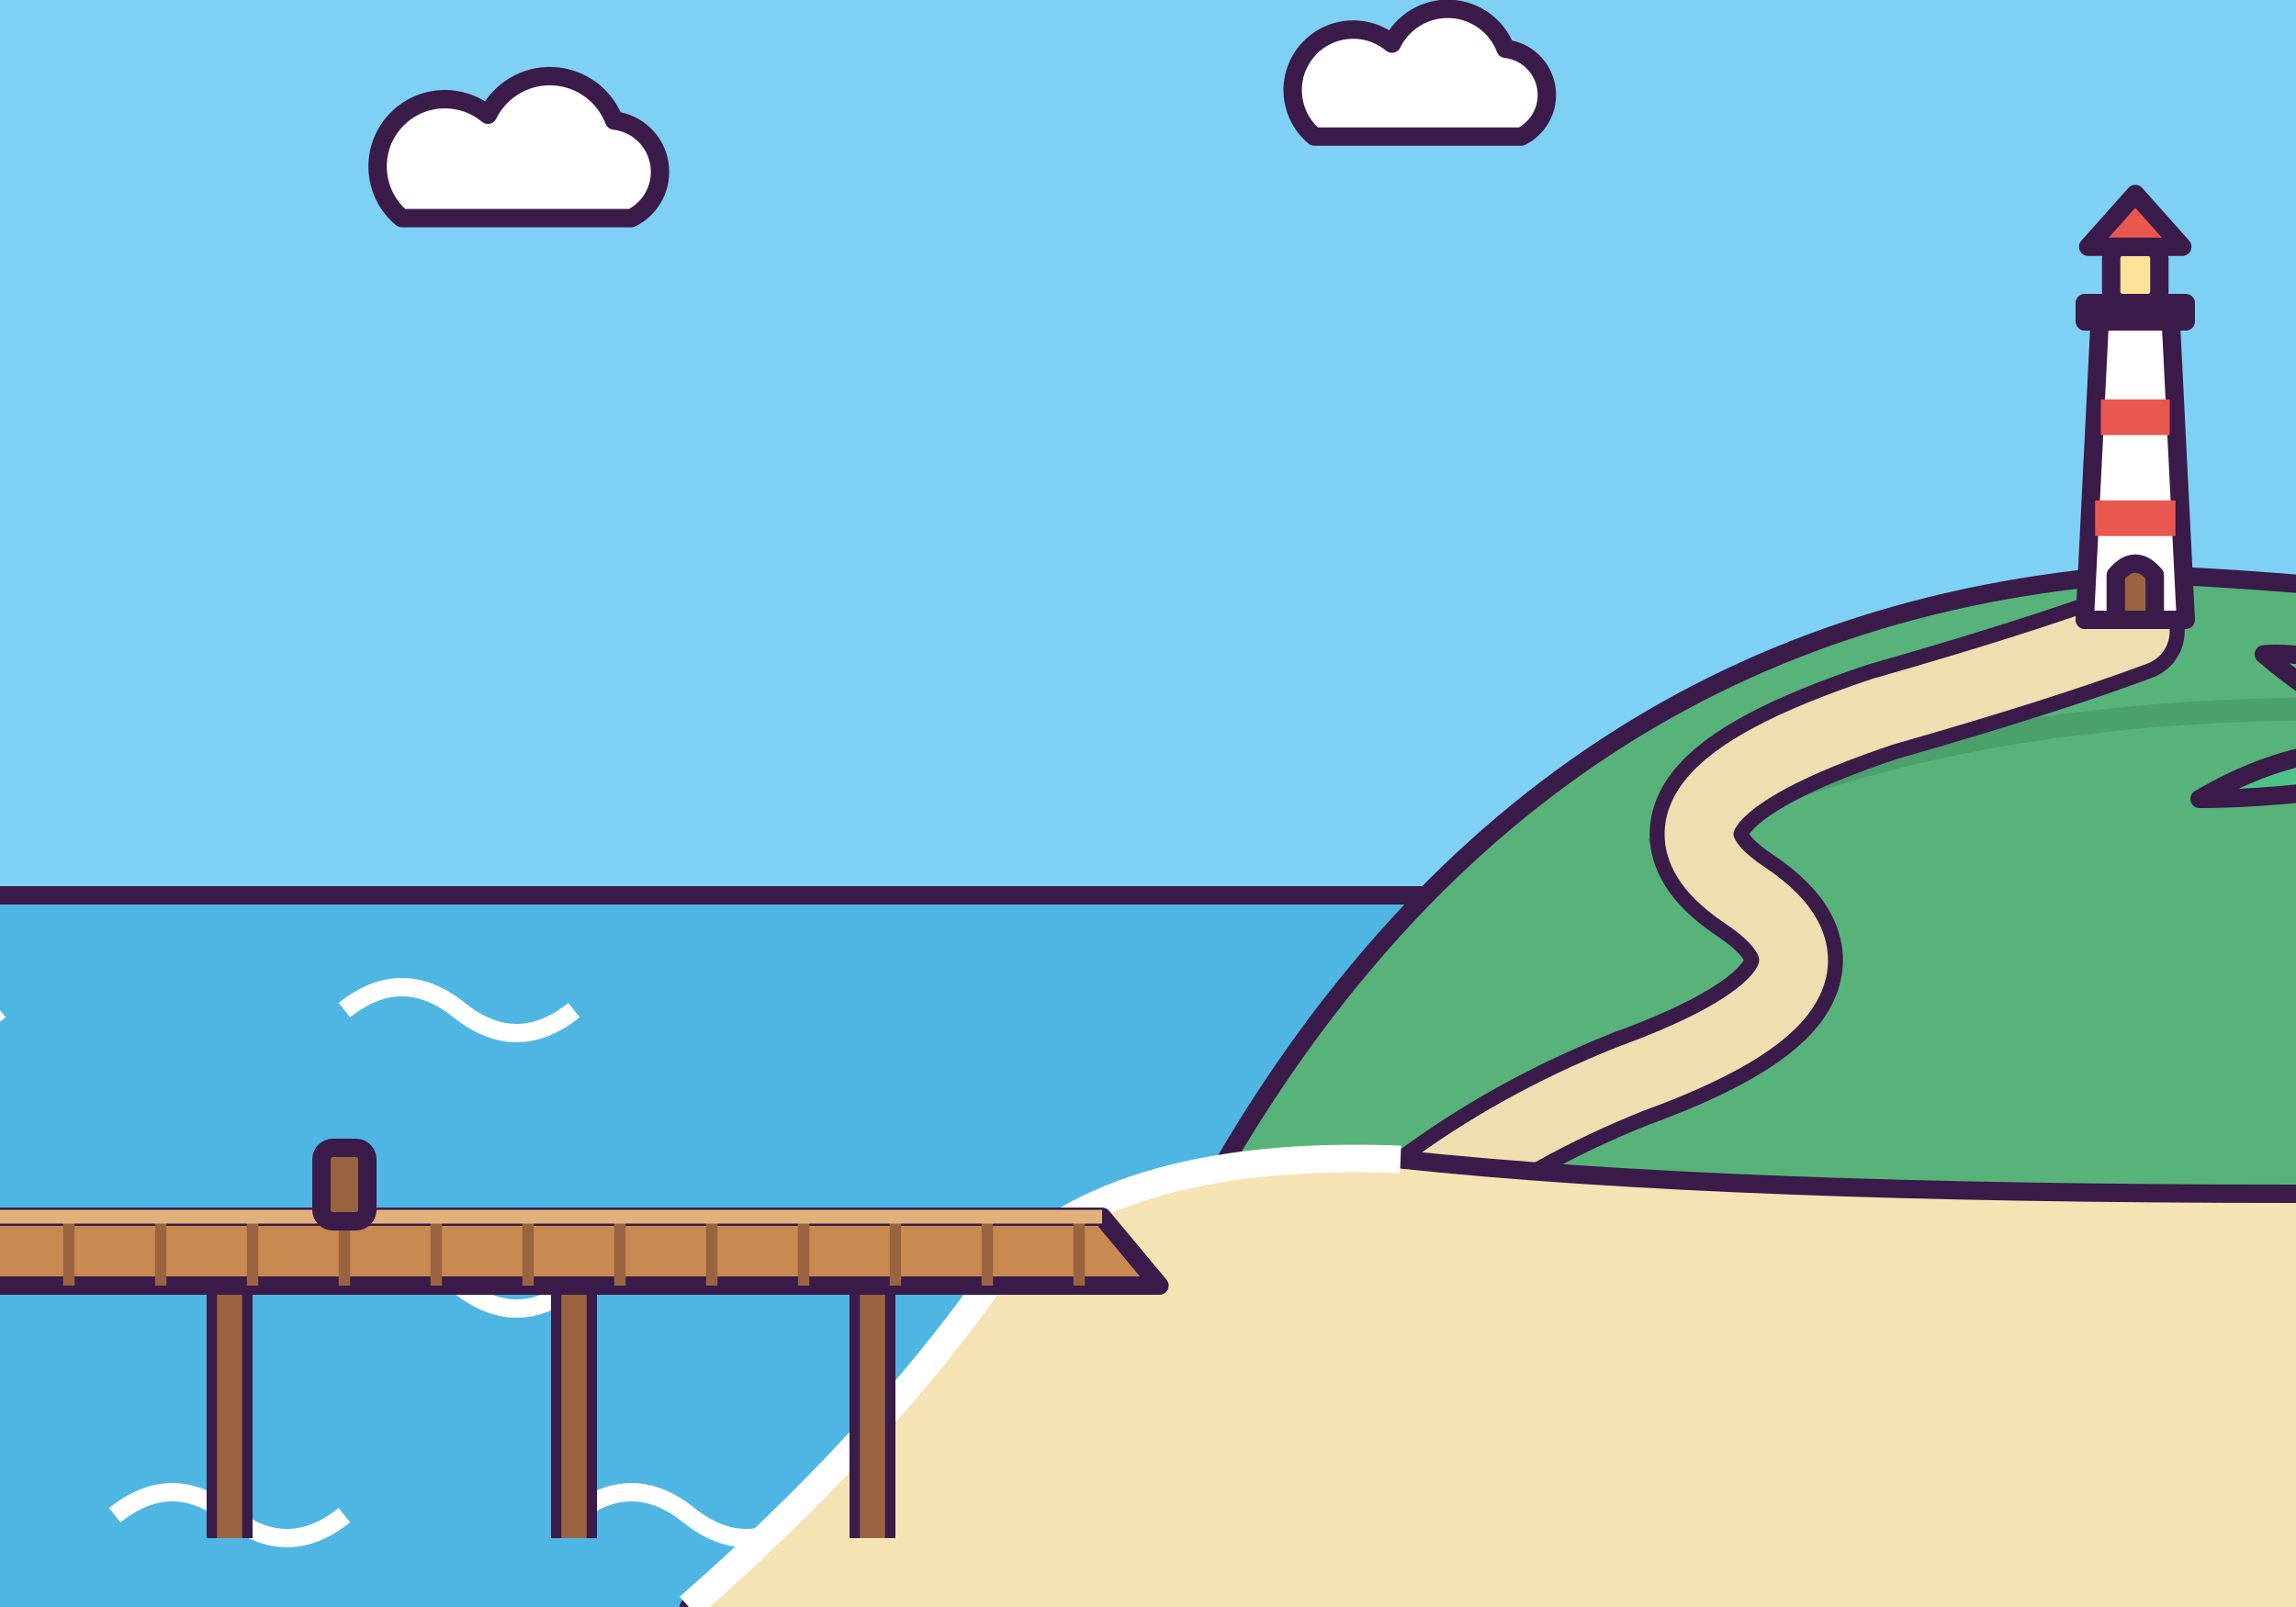
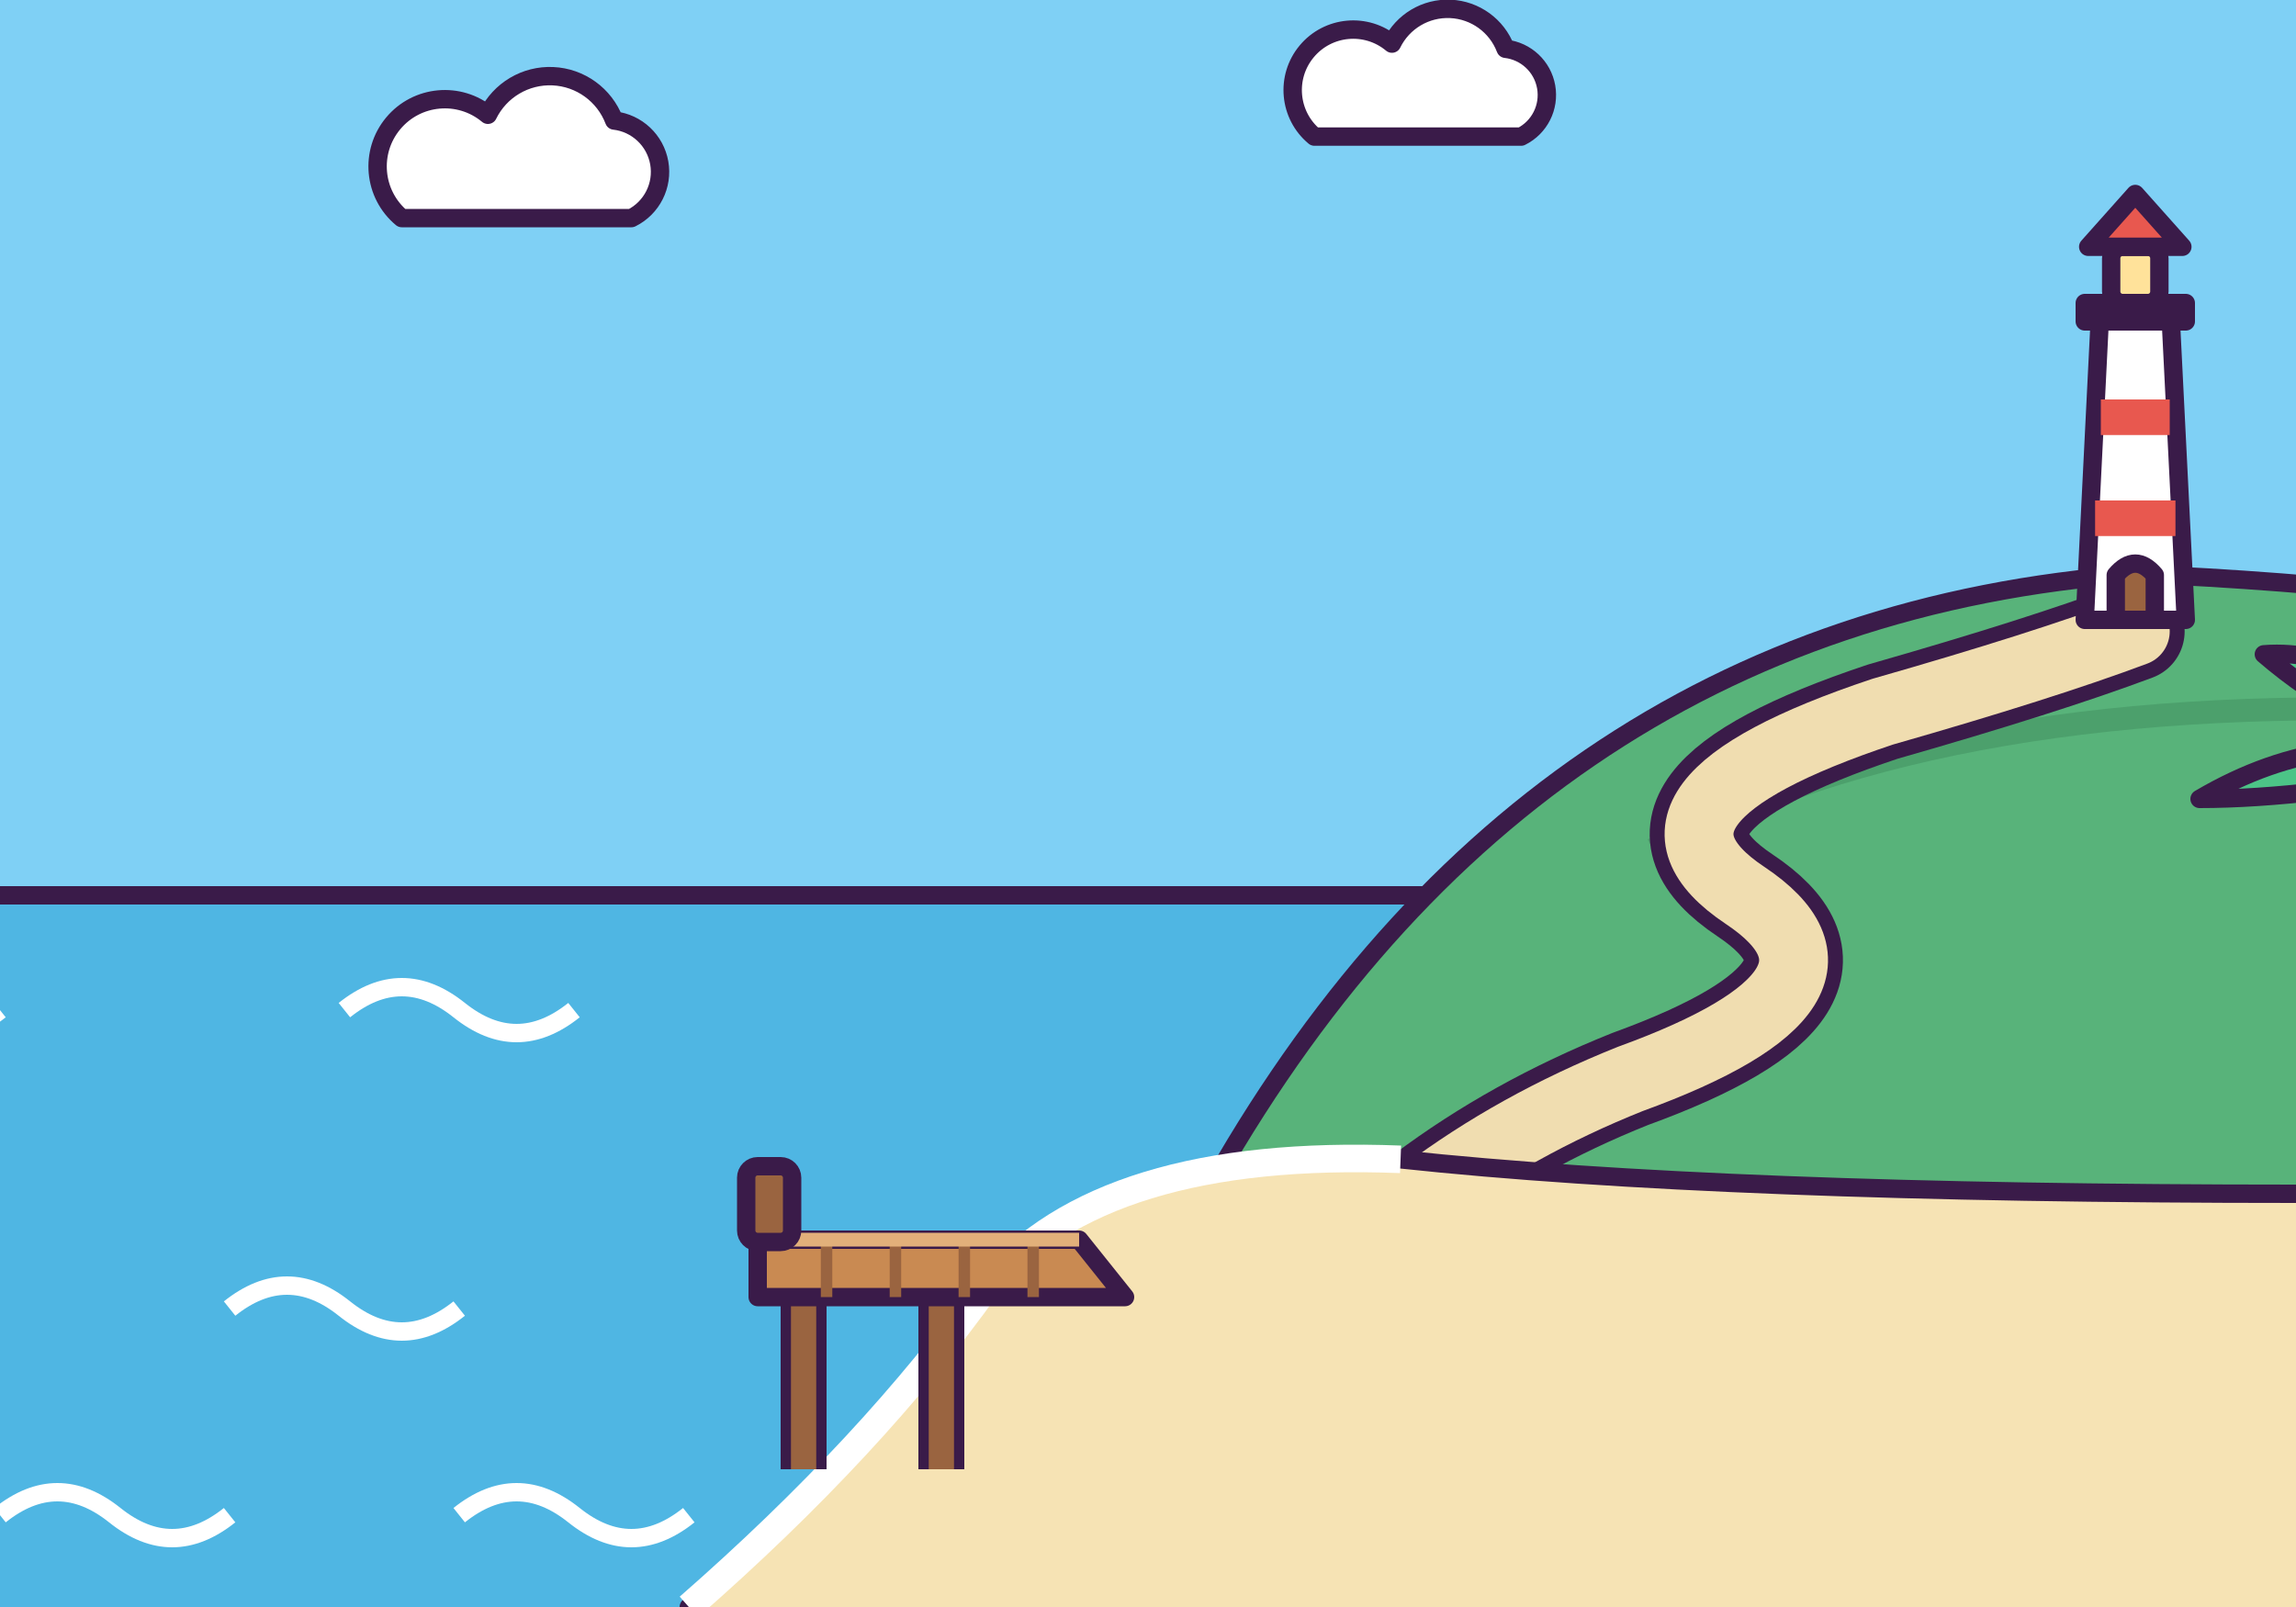
<svg xmlns="http://www.w3.org/2000/svg" viewBox="0 0 200 140" preserveAspectRatio="xMidYMax meet" overflow="visible">
  <rect x="-400" y="-300" width="1000" height="600" fill="#7FD0F5" />
  <g class="tp tp-cloud">
    <path transform="translate(30 8) scale(0.5)" d="M10 22 h40 a9 9 0 0 0 -3 -17 a12 12 0 0 0 -22 -1 a8 8 0 0 0 -15 18z" fill="#fff" stroke="#3A1B49" stroke-width="3.20" stroke-linejoin="round" />
  </g>
  <g class="tp tp-cloud">
    <path transform="translate(110 2) scale(0.45)" d="M10 22 h40 a9 9 0 0 0 -3 -17 a12 12 0 0 0 -22 -1 a8 8 0 0 0 -15 18z" fill="#fff" stroke="#3A1B49" stroke-width="3.56" stroke-linejoin="round" />
  </g>
  <g class="bg-far">
    <path d="M-160 80 Q-120 62 -80 80Z" fill="#BFE6CC" stroke="#A79BBB" stroke-width="1.1" stroke-linejoin="round" />
  </g>
  <rect x="-400" y="78" width="1000" height="400" fill="#4FB6E3" stroke="#3A1B49" stroke-width="1.6" stroke-linejoin="round" stroke-linecap="round" />
  <path d="M-70 88 q5 -4 10 0 q5 4 10 0" stroke="#fff" stroke-width="1.6" fill="none" />
  <path d="M-20 88 q5 -4 10 0 q5 4 10 0" stroke="#fff" stroke-width="1.6" fill="none" />
  <path d="M30 88 q5 -4 10 0 q5 4 10 0" stroke="#fff" stroke-width="1.6" fill="none" />
  <path d="M-60 132 q5 -4 10 0 q5 4 10 0" stroke="#fff" stroke-width="1.6" fill="none" />
-   <path d="M10 132 q5 -4 10 0 q5 4 10 0" stroke="#fff" stroke-width="1.6" fill="none" />
-   <path d="M50 132 q5 -4 10 0 q5 4 10 0" stroke="#fff" stroke-width="1.6" fill="none" />
-   <path d="M-30 112 q5 -4 10 0 q5 4 10 0" stroke="#fff" stroke-width="1.6" fill="none" />
-   <path d="M30 112 q5 -4 10 0 q5 4 10 0" stroke="#fff" stroke-width="1.6" fill="none" />
+   <path d="M0 132 q5 -4 10 0 q5 4 10 0" stroke="#fff" stroke-width="1.6" fill="none" />
+   <path d="M40 132 q5 -4 10 0 q5 4 10 0" stroke="#fff" stroke-width="1.6" fill="none" />
+   <path d="M-30 114 q5 -4 10 0 q5 4 10 0" stroke="#fff" stroke-width="1.6" fill="none" />
+   <path d="M20 114 q5 -4 10 0 q5 4 10 0" stroke="#fff" stroke-width="1.6" fill="none" />
  <path d="M104 106 Q132 54 186 50 Q236 52 300 70 V106Z" fill="#58B37A" stroke="#3A1B49" stroke-width="1.6" stroke-linejoin="round" stroke-linecap="round" />
  <path d="M144 74 Q170 60 214 62" fill="none" stroke="#4CA06C" stroke-width="2" />
  <path d="M124 104 Q132 98 142 94 Q164 86 152 78 Q140 70 164 62 Q178 58 186 55" fill="none" stroke="#3A1B49" stroke-width="8.6" stroke-linecap="round" stroke-linejoin="round" />
  <path d="M124 104 Q132 98 142 94 Q164 86 152 78 Q140 70 164 62 Q178 58 186 55" fill="none" stroke="#F0DDB0" stroke-width="6" stroke-linecap="round" stroke-linejoin="round" />
  <path d="M181.6 54 L182.9 28 H189.1 L190.4 54Z" fill="#FFFFFF" stroke="#3A1B49" stroke-width="1.6" stroke-linejoin="round" stroke-linecap="round" />
  <path d="M182.5 46.7 H189.5 V43.6 H182.5Z" fill="#E8584F" />
  <path d="M183 37.9 H189 V34.8 H183Z" fill="#E8584F" />
  <rect x="181.6" y="26.4" width="8.8" height="1.6" fill="#B9B4C6" stroke="#3A1B49" stroke-width="1.6" stroke-linejoin="round" stroke-linecap="round" />
  <rect x="183.9" y="21.5" width="4.2" height="4.9" rx="1" fill="#FFE29A" stroke="#3A1B49" stroke-width="1.6" stroke-linejoin="round" stroke-linecap="round" />
  <path d="M181.9 21.5 L186 16.9 L190.1 21.5Z" fill="#E8584F" stroke="#3A1B49" stroke-width="1.6" stroke-linejoin="round" stroke-linecap="round" />
  <path d="M184.3 54 V50.1 Q186 48.1 187.7 50.1 V54Z" fill="#9A6440" stroke="#3A1B49" stroke-width="1.6" stroke-linejoin="round" stroke-linecap="round" />
  <path d="M600 102 Q300 104 200 104 Q150 104 122 101 Q96 100 86 112 Q76 126 60 140 V400 H600Z" fill="#F6E3B4" stroke="#3A1B49" stroke-width="1.6" stroke-linejoin="round" stroke-linecap="round" />
  <path d="M122 101 Q96 100 86 112 Q76 126 60 140" fill="none" stroke="#fff" stroke-width="2.4" />
-   <path d="M-70 112 V134" stroke="#3A1B49" stroke-width="4" />
-   <path d="M-70 112 V134" stroke="#9A6440" stroke-width="2.2" />
-   <path d="M-40 112 V134" stroke="#3A1B49" stroke-width="4" />
-   <path d="M-40 112 V134" stroke="#9A6440" stroke-width="2.2" />
-   <path d="M-10 112 V134" stroke="#3A1B49" stroke-width="4" />
-   <path d="M-10 112 V134" stroke="#9A6440" stroke-width="2.2" />
-   <path d="M20 112 V134" stroke="#3A1B49" stroke-width="4" />
-   <path d="M20 112 V134" stroke="#9A6440" stroke-width="2.2" />
-   <path d="M50 112 V134" stroke="#3A1B49" stroke-width="4" />
-   <path d="M50 112 V134" stroke="#9A6440" stroke-width="2.2" />
-   <path d="M76 112 V134" stroke="#3A1B49" stroke-width="4" />
-   <path d="M76 112 V134" stroke="#9A6440" stroke-width="2.2" />
-   <path d="M-80 106 H96 L101 112 H-80Z" fill="#C98A52" stroke="#3A1B49" stroke-width="1.6" stroke-linejoin="round" stroke-linecap="round" />
-   <path d="M-74 106 V112" stroke="#9A6440" stroke-width="1" />
-   <path d="M-66 106 V112" stroke="#9A6440" stroke-width="1" />
-   <path d="M-58 106 V112" stroke="#9A6440" stroke-width="1" />
-   <path d="M-50 106 V112" stroke="#9A6440" stroke-width="1" />
-   <path d="M-42 106 V112" stroke="#9A6440" stroke-width="1" />
-   <path d="M-34 106 V112" stroke="#9A6440" stroke-width="1" />
-   <path d="M-26 106 V112" stroke="#9A6440" stroke-width="1" />
-   <path d="M-18 106 V112" stroke="#9A6440" stroke-width="1" />
-   <path d="M-10 106 V112" stroke="#9A6440" stroke-width="1" />
-   <path d="M-2 106 V112" stroke="#9A6440" stroke-width="1" />
-   <path d="M6 106 V112" stroke="#9A6440" stroke-width="1" />
-   <path d="M14 106 V112" stroke="#9A6440" stroke-width="1" />
-   <path d="M22 106 V112" stroke="#9A6440" stroke-width="1" />
-   <path d="M30 106 V112" stroke="#9A6440" stroke-width="1" />
-   <path d="M38 106 V112" stroke="#9A6440" stroke-width="1" />
-   <path d="M46 106 V112" stroke="#9A6440" stroke-width="1" />
-   <path d="M54 106 V112" stroke="#9A6440" stroke-width="1" />
-   <path d="M62 106 V112" stroke="#9A6440" stroke-width="1" />
-   <path d="M70 106 V112" stroke="#9A6440" stroke-width="1" />
-   <path d="M78 106 V112" stroke="#9A6440" stroke-width="1" />
-   <path d="M86 106 V112" stroke="#9A6440" stroke-width="1" />
-   <path d="M94 106 V112" stroke="#9A6440" stroke-width="1" />
-   <path d="M-80 106 H96" stroke="#E2B07A" stroke-width="1.2" />
-   <rect x="-62" y="100" width="4" height="6.4" rx="1" fill="#9A6440" stroke="#3A1B49" stroke-width="1.6" stroke-linejoin="round" stroke-linecap="round" />
-   <rect x="28" y="100" width="4" height="6.4" rx="1" fill="#9A6440" stroke="#3A1B49" stroke-width="1.6" stroke-linejoin="round" stroke-linecap="round" />
+   <path d="M70 113 V128" stroke="#3A1B49" stroke-width="4" />
+   <path d="M70 113 V128" stroke="#9A6440" stroke-width="2.2" />
+   <path d="M82 113 V128" stroke="#3A1B49" stroke-width="4" />
+   <path d="M82 113 V128" stroke="#9A6440" stroke-width="2.2" />
+   <path d="M66 108 H94 L98 113 H66Z" fill="#C98A52" stroke="#3A1B49" stroke-width="1.6" stroke-linejoin="round" stroke-linecap="round" />
+   <path d="M72 108 V113" stroke="#9A6440" stroke-width="1" />
+   <path d="M78 108 V113" stroke="#9A6440" stroke-width="1" />
+   <path d="M84 108 V113" stroke="#9A6440" stroke-width="1" />
+   <path d="M90 108 V113" stroke="#9A6440" stroke-width="1" />
+   <path d="M66 108 H94" stroke="#E2B07A" stroke-width="1.2" />
+   <rect x="65" y="101.6" width="4" height="6.6" rx="1" fill="#9A6440" stroke="#3A1B49" stroke-width="1.6" stroke-linejoin="round" stroke-linecap="round" />
  <path d="M214 106 Q216.8 85 215.4 66.8" stroke="#3A1B49" stroke-width="4.6" fill="none" stroke-linecap="round" />
  <path d="M214 106 Q216.8 85 215.4 66.8" stroke="#B88A5A" stroke-width="2.5" fill="none" stroke-linecap="round" />
  <path d="M213 99.7 h2.8" stroke="#3A1B49" stroke-width="0.6" />
  <path d="M213.4 93.4 h2.8" stroke="#3A1B49" stroke-width="0.6" />
  <path d="M213.9 87.1 h2.8" stroke="#3A1B49" stroke-width="0.6" />
  <path d="M214.3 80.8 h2.8" stroke="#3A1B49" stroke-width="0.6" />
  <path d="M214.7 74.5 h2.8" stroke="#3A1B49" stroke-width="0.6" />
  <path d="M215.4 66.8 Q203.5 62.6 191.6 69.6 Q201.1 69.6 215.4 66.8Z" fill="#4CC487" stroke="#3A1B49" stroke-width="1.6" stroke-linejoin="round" stroke-linecap="round" />
  <path d="M215.4 66.8 Q206.3 56.3 197.2 57 Q204.5 63.3 215.4 66.8Z" fill="#4CC487" stroke="#3A1B49" stroke-width="1.6" stroke-linejoin="round" stroke-linecap="round" />
  <path d="M215.4 66.8 Q213.3 52.8 211.2 50 Q212.9 59.8 215.4 66.8Z" fill="#4CC487" stroke="#3A1B49" stroke-width="1.6" stroke-linejoin="round" stroke-linecap="round" />
  <path d="M215.4 66.8 Q221 54.2 226.6 52.8 Q222.1 61.2 215.4 66.8Z" fill="#4CC487" stroke="#3A1B49" stroke-width="1.6" stroke-linejoin="round" stroke-linecap="round" />
  <path d="M215.4 66.8 Q226.6 60.5 237.8 65.4 Q228.8 67.5 215.4 66.8Z" fill="#4CC487" stroke="#3A1B49" stroke-width="1.6" stroke-linejoin="round" stroke-linecap="round" />
  <path d="M215.4 66.8 Q223.8 65.4 232.2 75.2 Q225.5 72.4 215.4 66.8Z" fill="#4CC487" stroke="#3A1B49" stroke-width="1.6" stroke-linejoin="round" stroke-linecap="round" />
  <path d="M215.4 66.8 Q209.1 66.1 202.8 76.6 Q207.8 73.1 215.4 66.8Z" fill="#4CC487" stroke="#3A1B49" stroke-width="1.6" stroke-linejoin="round" stroke-linecap="round" />
  <path d="M236 104 Q238.4 86 237.2 70.4" stroke="#3A1B49" stroke-width="4" fill="none" stroke-linecap="round" />
  <path d="M236 104 Q238.4 86 237.2 70.4" stroke="#B88A5A" stroke-width="2.2" fill="none" stroke-linecap="round" />
  <path d="M235.2 98.6 h2.4" stroke="#3A1B49" stroke-width="0.5" />
  <path d="M235.5 93.2 h2.4" stroke="#3A1B49" stroke-width="0.5" />
  <path d="M235.9 87.8 h2.4" stroke="#3A1B49" stroke-width="0.5" />
  <path d="M236.2 82.4 h2.4" stroke="#3A1B49" stroke-width="0.5" />
  <path d="M236.6 77 h2.4" stroke="#3A1B49" stroke-width="0.5" />
  <path d="M237.2 70.4 Q227 66.8 216.8 72.8 Q225 72.8 237.2 70.4Z" fill="#4CC487" stroke="#3A1B49" stroke-width="1.6" stroke-linejoin="round" stroke-linecap="round" />
  <path d="M237.2 70.4 Q229.4 61.4 221.6 62 Q227.8 67.4 237.2 70.4Z" fill="#4CC487" stroke="#3A1B49" stroke-width="1.6" stroke-linejoin="round" stroke-linecap="round" />
  <path d="M237.2 70.4 Q235.4 58.4 233.6 56 Q235 64.4 237.2 70.4Z" fill="#4CC487" stroke="#3A1B49" stroke-width="1.6" stroke-linejoin="round" stroke-linecap="round" />
  <path d="M237.2 70.4 Q242 59.6 246.8 58.4 Q243 65.6 237.2 70.4Z" fill="#4CC487" stroke="#3A1B49" stroke-width="1.6" stroke-linejoin="round" stroke-linecap="round" />
  <path d="M237.2 70.4 Q246.8 65 256.4 69.2 Q248.7 71 237.2 70.4Z" fill="#4CC487" stroke="#3A1B49" stroke-width="1.6" stroke-linejoin="round" stroke-linecap="round" />
  <path d="M237.2 70.4 Q244.4 69.2 251.6 77.6 Q245.8 75.2 237.2 70.4Z" fill="#4CC487" stroke="#3A1B49" stroke-width="1.6" stroke-linejoin="round" stroke-linecap="round" />
  <path d="M237.2 70.4 Q231.8 69.8 226.4 78.8 Q230.7 75.8 237.2 70.4Z" fill="#4CC487" stroke="#3A1B49" stroke-width="1.6" stroke-linejoin="round" stroke-linecap="round" />
</svg>
